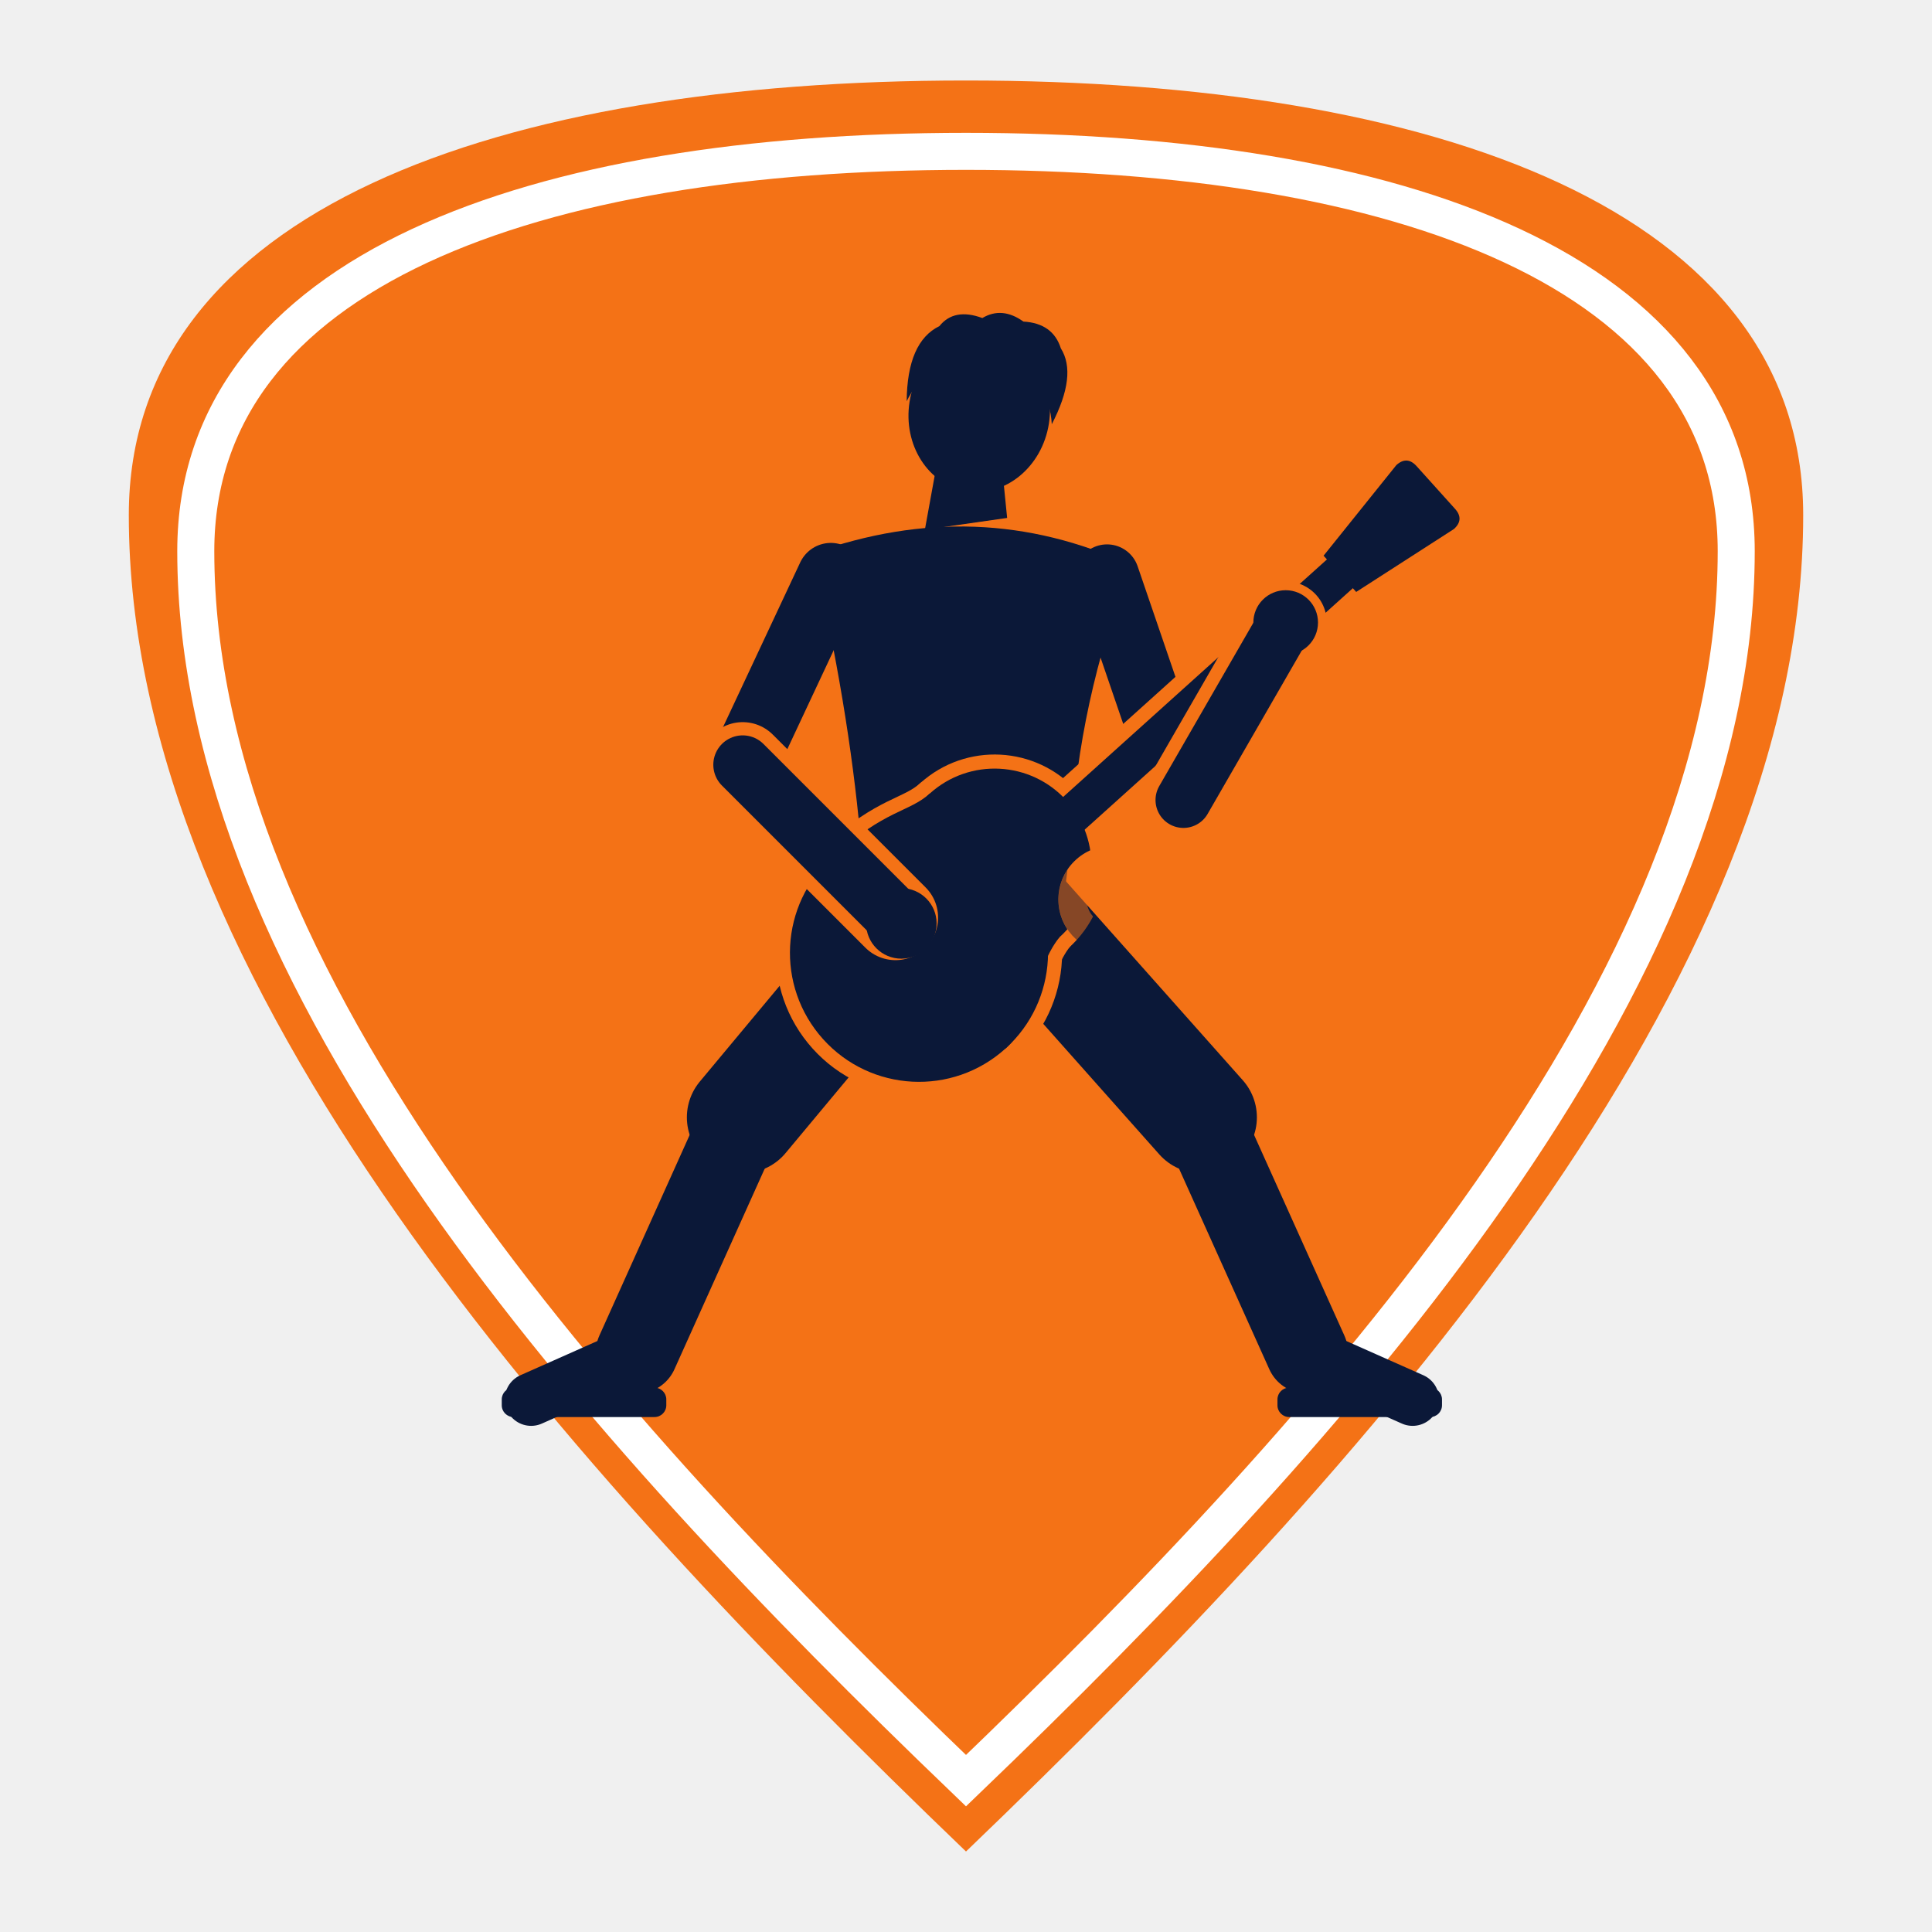
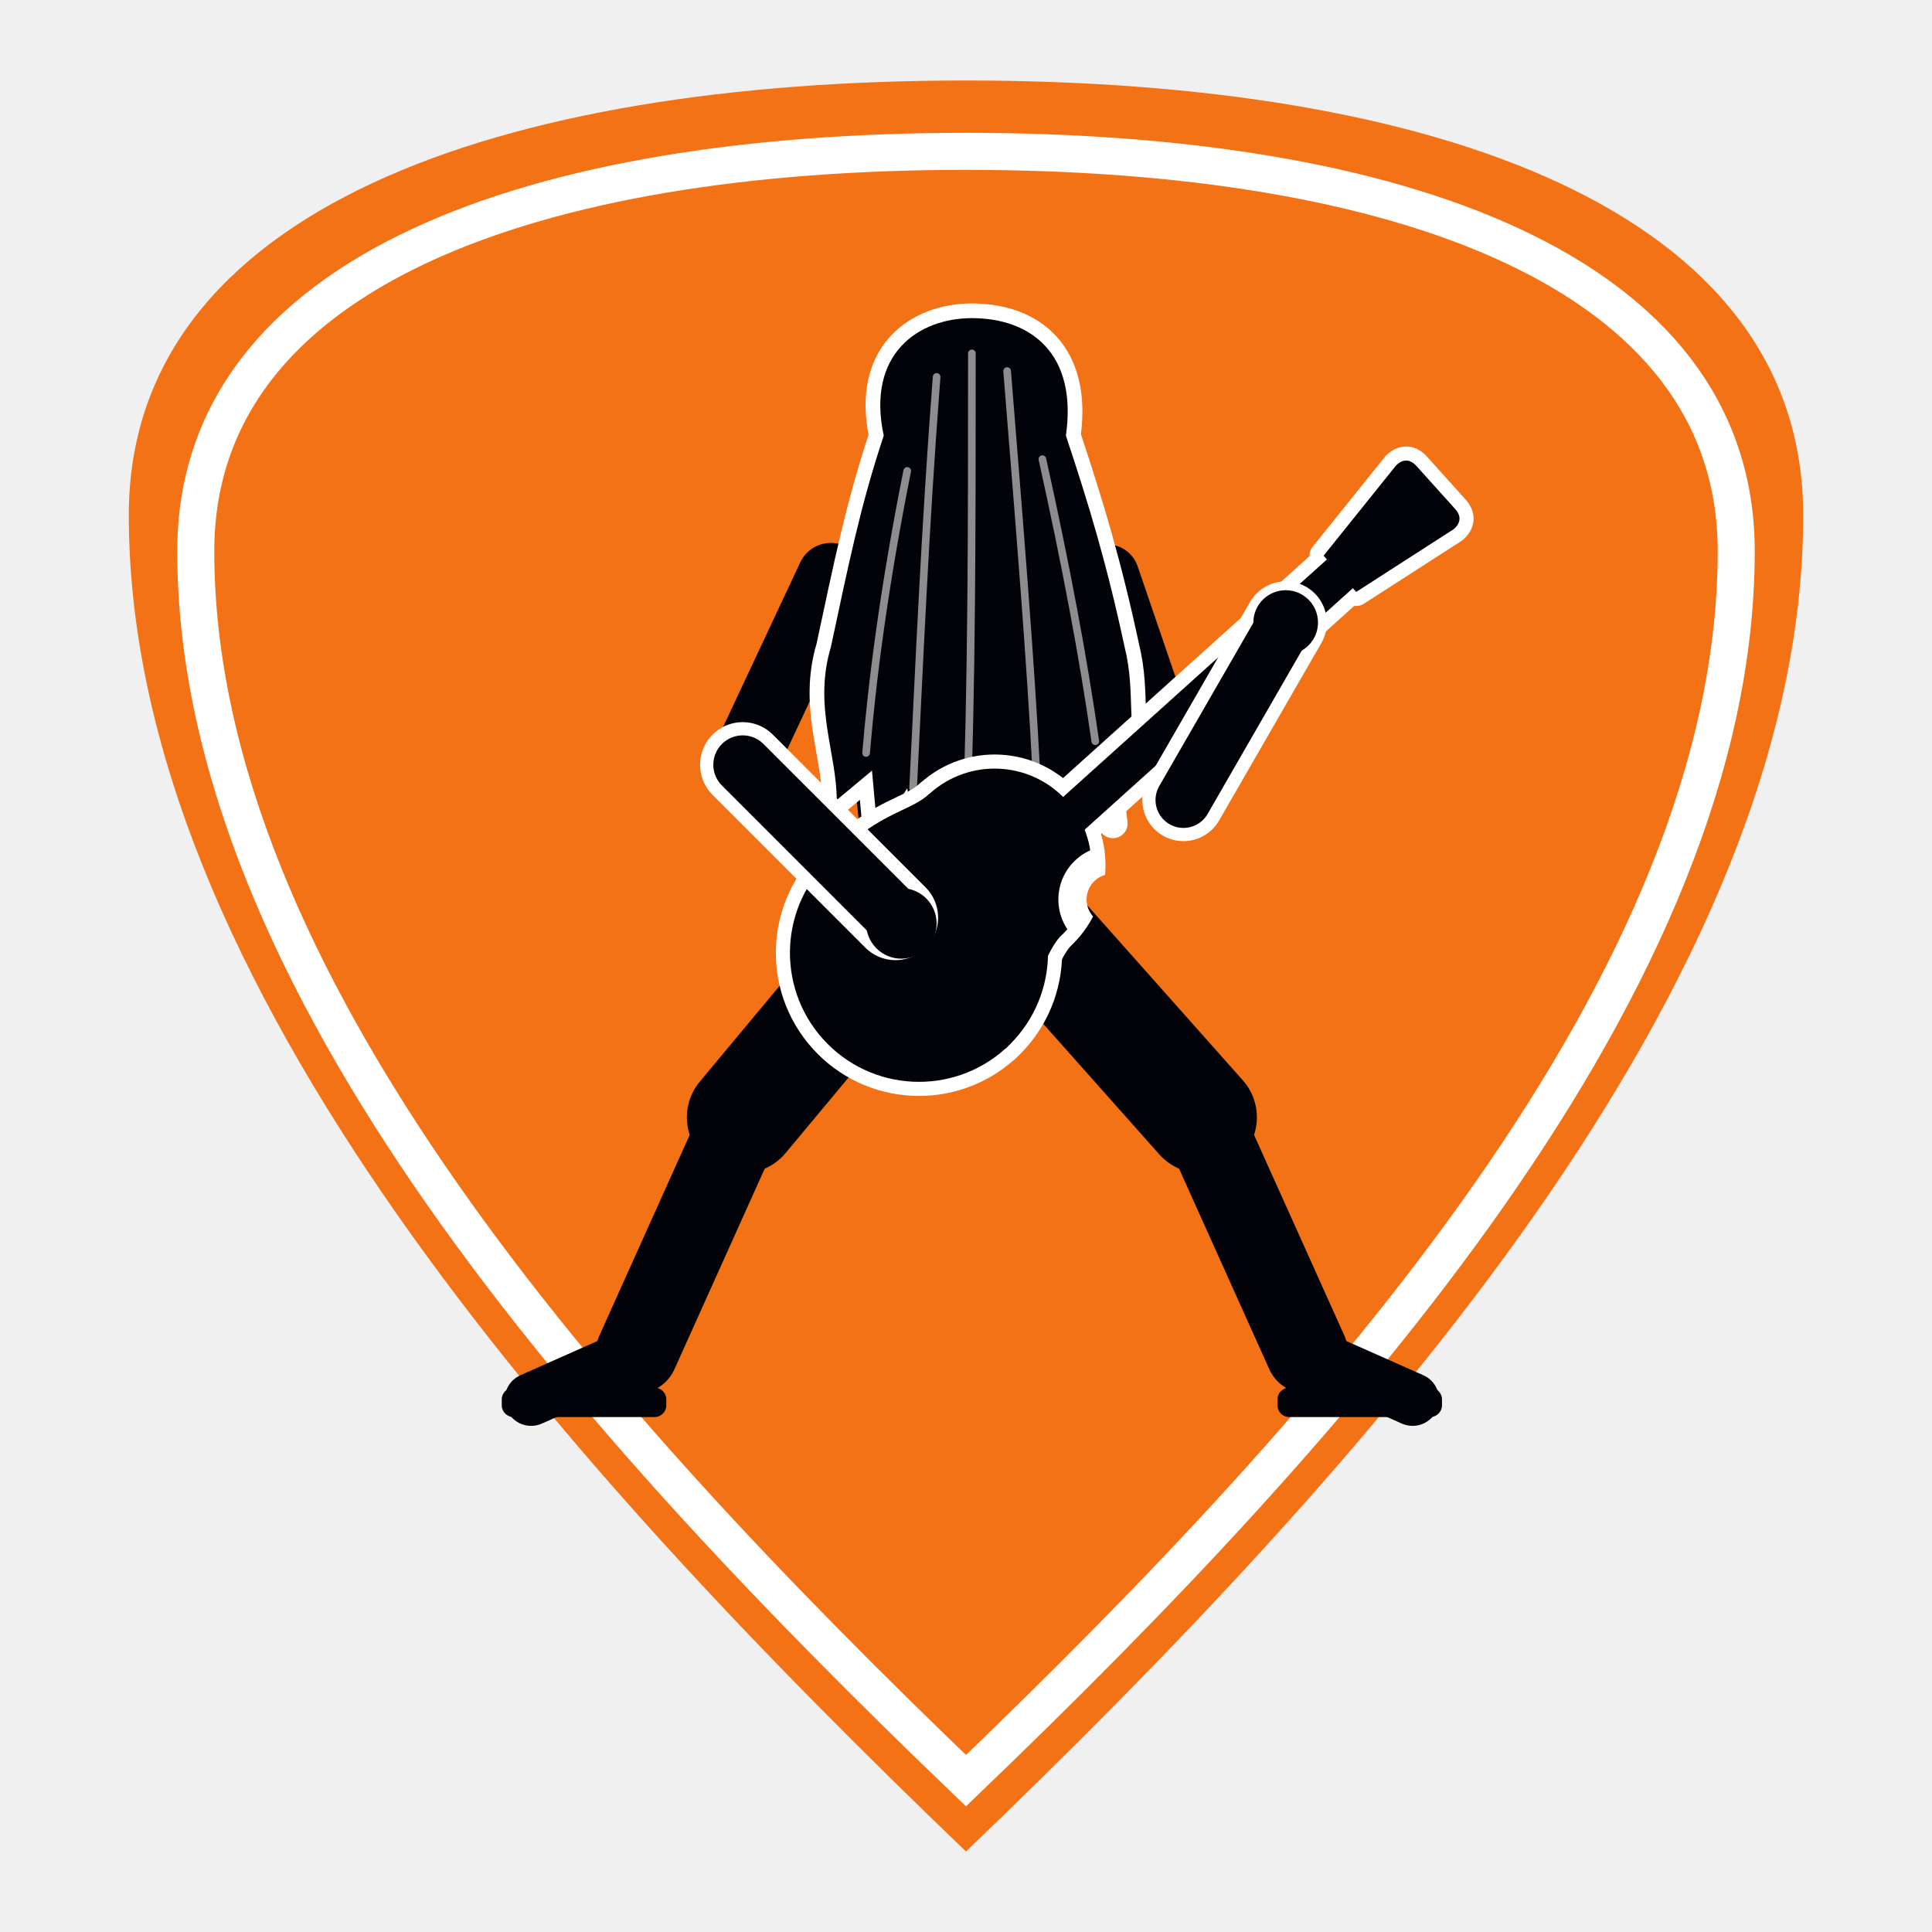
<svg xmlns="http://www.w3.org/2000/svg" width="240" height="240" viewBox="0 0 240 240">
  <path d="M120 230 C70 182 16 122 16 64 C16 26 62 10 120 10 C178 10 224 26 224 64 C224 122 170 182 120 230 Z" fill="#f47216" />
  <path d="M120 230 C70 182 16 122 16 64 C16 26 62 10 120 10 C178 10 224 26 224 64 C224 122 170 182 120 230 Z" fill="none" stroke="#ffffff" stroke-width="5" transform="translate(120 120) scale(0.92) translate(-120 -120)" />
  <g transform="translate(47 22) scale(0.73)">
-     <path d="M92.0 124.0 L62.0 160.0" fill="none" stroke="#0b1838" stroke-width="19" stroke-linecap="round" stroke-linejoin="round" />
-     <path d="M62.0 160.0 L44.0 200.0" fill="none" stroke="#0b1838" stroke-width="14" stroke-linecap="round" stroke-linejoin="round" />
-     <path d="M44.0 200.0 L26.0 208.0" fill="none" stroke="#0b1838" stroke-width="9" stroke-linecap="round" stroke-linejoin="round" />
-     <rect x="21" y="206" width="28" height="5" rx="2" fill="#0b1838" />
-     <path d="M108.0 124.0 L140.0 160.0" fill="none" stroke="#0b1838" stroke-width="19" stroke-linecap="round" stroke-linejoin="round" />
-     <path d="M140.0 160.0 L158.0 200.0" fill="none" stroke="#0b1838" stroke-width="14" stroke-linecap="round" stroke-linejoin="round" />
-     <path d="M158.0 200.0 L176.0 208.0" fill="none" stroke="#0b1838" stroke-width="9" stroke-linecap="round" stroke-linejoin="round" />
-     <rect x="153" y="206" width="28" height="5" rx="2" fill="#0b1838" />
-     <path d="M84 128 L116 128 L118 112 Q119 90 128 66 Q102 54 74 64 Q80 90 82 112 Z" fill="#0b1838" />
-     <path d="M93 60 L107 58 L106 48 L95 49 Z" fill="#0b1838" />
-     <g transform="translate(1 4) rotate(9 100 44)">
-       <ellipse cx="100" cy="36" rx="12" ry="13.5" fill="#0b1838" />
-       <path d="M87.5 36 Q86 26 91 22.5 Q93 19 98 20 Q101 17.5 105 19.5 Q110 19 112 23 Q115.5 27 112.5 36 Q111 29 104.5 28.5 Q100 27.5 95 29 Q89.5 29.5 87.5 36 Z" fill="#0b1838" />
-     </g>
-     <path d="M124.0 68.0 L137.0 106.0" fill="none" stroke="#0b1838" stroke-width="11" stroke-linecap="round" stroke-linejoin="round" />
-     <path d="M77.0 68.0 L62.0 100.0" fill="none" stroke="#0b1838" stroke-width="11.5" stroke-linecap="round" stroke-linejoin="round" />
-     <g transform="translate(92 132) rotate(-42) scale(1.22)" fill="#f47216" stroke="#f47216" stroke-width="3.93" stroke-linejoin="round">
+     <path d="M92.0 124.0 L62.0 160.0" fill="none" stroke="#020308" stroke-width="19" stroke-linecap="round" stroke-linejoin="round" />
+     <path d="M62.0 160.0 L44.0 200.0" fill="none" stroke="#020308" stroke-width="14" stroke-linecap="round" stroke-linejoin="round" />
+     <path d="M44.0 200.0 L26.0 208.0" fill="none" stroke="#020308" stroke-width="9" stroke-linecap="round" stroke-linejoin="round" />
+     <rect x="21" y="206" width="28" height="5" rx="2" fill="#020308" />
+     <path d="M108.0 124.0 L140.0 160.0" fill="none" stroke="#020308" stroke-width="19" stroke-linecap="round" stroke-linejoin="round" />
+     <path d="M140.0 160.0 L158.0 200.0" fill="none" stroke="#020308" stroke-width="14" stroke-linecap="round" stroke-linejoin="round" />
+     <path d="M158.0 200.0 L176.0 208.0" fill="none" stroke="#020308" stroke-width="9" stroke-linecap="round" stroke-linejoin="round" />
+     <rect x="153" y="206" width="28" height="5" rx="2" fill="#020308" />
+     <path d="M84 128 L116 128 L118 112 Q119 90 128 66 Q102 54 74 64 Q80 90 82 112 Z" fill="#020308" />
+     <path d="M94 62 L107 60 L106 50 L95 51 Z" fill="#020308" />
+     <ellipse cx="101" cy="45" rx="11.5" ry="12.5" fill="#020308" />
+     <path d="M124.0 68.0 L137.0 106.0" fill="none" stroke="#020308" stroke-width="11" stroke-linecap="round" stroke-linejoin="round" />
+     <path d="M77.0 68.0 L62.0 100.0" fill="none" stroke="#020308" stroke-width="11.5" stroke-linecap="round" stroke-linejoin="round" />
+     <path d="M86 44 C83 30 92 24 101 24 C111 24 119 30 117 44 C121 56 124 66 127 80 C129 88 127 94 130 100 L124 102 L125 110 L119 104 L117 115 L112 105 L108 117 L104 106 L100 119 L97 106 L92 116 L90 104 L85 112 L84 101 L78 106 C78 98 74 90 77 80 C80 66 82 56 86 44 Z" fill="#ffffff" stroke="#ffffff" stroke-width="5" stroke-linejoin="round" />
+     <path d="M86 44 C83 30 92 24 101 24 C111 24 119 30 117 44 C121 56 124 66 127 80 C129 88 127 94 130 100 L124 102 L125 110 L119 104 L117 115 L112 105 L108 117 L104 106 L100 119 L97 106 L92 116 L90 104 L85 112 L84 101 L78 106 C78 98 74 90 77 80 C80 66 82 56 86 44 Z" fill="#020308" />
+     <path d="M95 34 C93 60 92 84 91 104" fill="none" stroke="#ffffff" stroke-width="1.3" stroke-linecap="round" opacity="0.55" />
+     <path d="M101 30 C101 60 101 86 100 112" fill="none" stroke="#ffffff" stroke-width="1.3" stroke-linecap="round" opacity="0.55" />
+     <path d="M107 33 C109 58 111 82 112 102" fill="none" stroke="#ffffff" stroke-width="1.3" stroke-linecap="round" opacity="0.55" />
+     <path d="M90 50 C86 70 84 86 83 98" fill="none" stroke="#ffffff" stroke-width="1.3" stroke-linecap="round" opacity="0.55" />
+     <path d="M113 48 C117 66 120 82 122 96" fill="none" stroke="#ffffff" stroke-width="1.3" stroke-linecap="round" opacity="0.55" />
+     <g transform="translate(92 132) rotate(-42) scale(1.22)" fill="#ffffff" stroke="#ffffff" stroke-width="3.93" stroke-linejoin="round">
      <mask id="g4a" maskUnits="userSpaceOnUse" x="-60" y="-60" width="220" height="120">
        <rect x="-60" y="-60" width="220" height="120" fill="#fff" />
        <circle cx="25" cy="12.5" r="5.53" fill="#000" />
      </mask>
      <g mask="url(#g4a)">
        <circle cx="0" cy="0" r="18" />
        <circle cx="16" cy="-2" r="13.5" />
        <path d="M0 -18 C10 -18 12 -15.5 16 -15.5 L16 11.5 C10 12.5 6 18 0 18 Z" />
      </g>
      <rect x="22" y="-2.7" width="58" height="5.4" rx="1" />
      <path d="M79 -3.4 L95 -6 Q97 -6 97 -4 L97 4 Q97 6 95 6 L79 3.4 Z" />
    </g>
-     <g transform="translate(92 132) rotate(-42) scale(1.22)" fill="#0b1838">
+     <g transform="translate(92 132) rotate(-42) scale(1.22)" fill="#020308">
      <mask id="g4b" maskUnits="userSpaceOnUse" x="-60" y="-60" width="220" height="120">
        <rect x="-60" y="-60" width="220" height="120" fill="#fff" />
        <circle cx="25" cy="12.5" r="7.50" fill="#000" />
      </mask>
      <g mask="url(#g4b)">
        <circle cx="0" cy="0" r="18" />
        <circle cx="16" cy="-2" r="13.5" />
        <path d="M0 -18 C10 -18 12 -15.5 16 -15.5 L16 11.5 C10 12.5 6 18 0 18 Z" />
      </g>
      <rect x="22" y="-2.7" width="58" height="5.4" rx="1" />
      <path d="M79 -3.4 L95 -6 Q97 -6 97 -4 L97 4 Q97 6 95 6 L79 3.4 Z" />
    </g>
-     <path d="M62.0 100.0 L88.0 126.0" fill="none" stroke="#f47216" stroke-width="14.5" stroke-linecap="round" stroke-linejoin="round" />
-     <path d="M62.0 100.0 L88.0 126.0" fill="none" stroke="#0b1838" stroke-width="10" stroke-linecap="round" stroke-linejoin="round" />
-     <path d="M137.0 106.0 L154.4 75.8" fill="none" stroke="#f47216" stroke-width="14.0" stroke-linecap="round" stroke-linejoin="round" />
-     <path d="M137.0 106.0 L154.4 75.8" fill="none" stroke="#0b1838" stroke-width="9.5" stroke-linecap="round" stroke-linejoin="round" />
-     <circle cx="89" cy="127" r="6" fill="#0b1838" />
-     <circle cx="154.4" cy="75.8" r="5.5" fill="#0b1838" />
+     <path d="M62.0 100.0 L88.0 126.0" fill="none" stroke="#ffffff" stroke-width="14.5" stroke-linecap="round" stroke-linejoin="round" />
+     <path d="M62.0 100.0 L88.0 126.0" fill="none" stroke="#020308" stroke-width="10" stroke-linecap="round" stroke-linejoin="round" />
+     <path d="M137.0 106.0 L154.4 75.8" fill="none" stroke="#ffffff" stroke-width="14.0" stroke-linecap="round" stroke-linejoin="round" />
+     <path d="M137.0 106.0 L154.4 75.8" fill="none" stroke="#020308" stroke-width="9.5" stroke-linecap="round" stroke-linejoin="round" />
+     <circle cx="89" cy="127" r="6" fill="#020308" />
+     <circle cx="154.4" cy="75.8" r="5.5" fill="#020308" />
  </g>
</svg>
